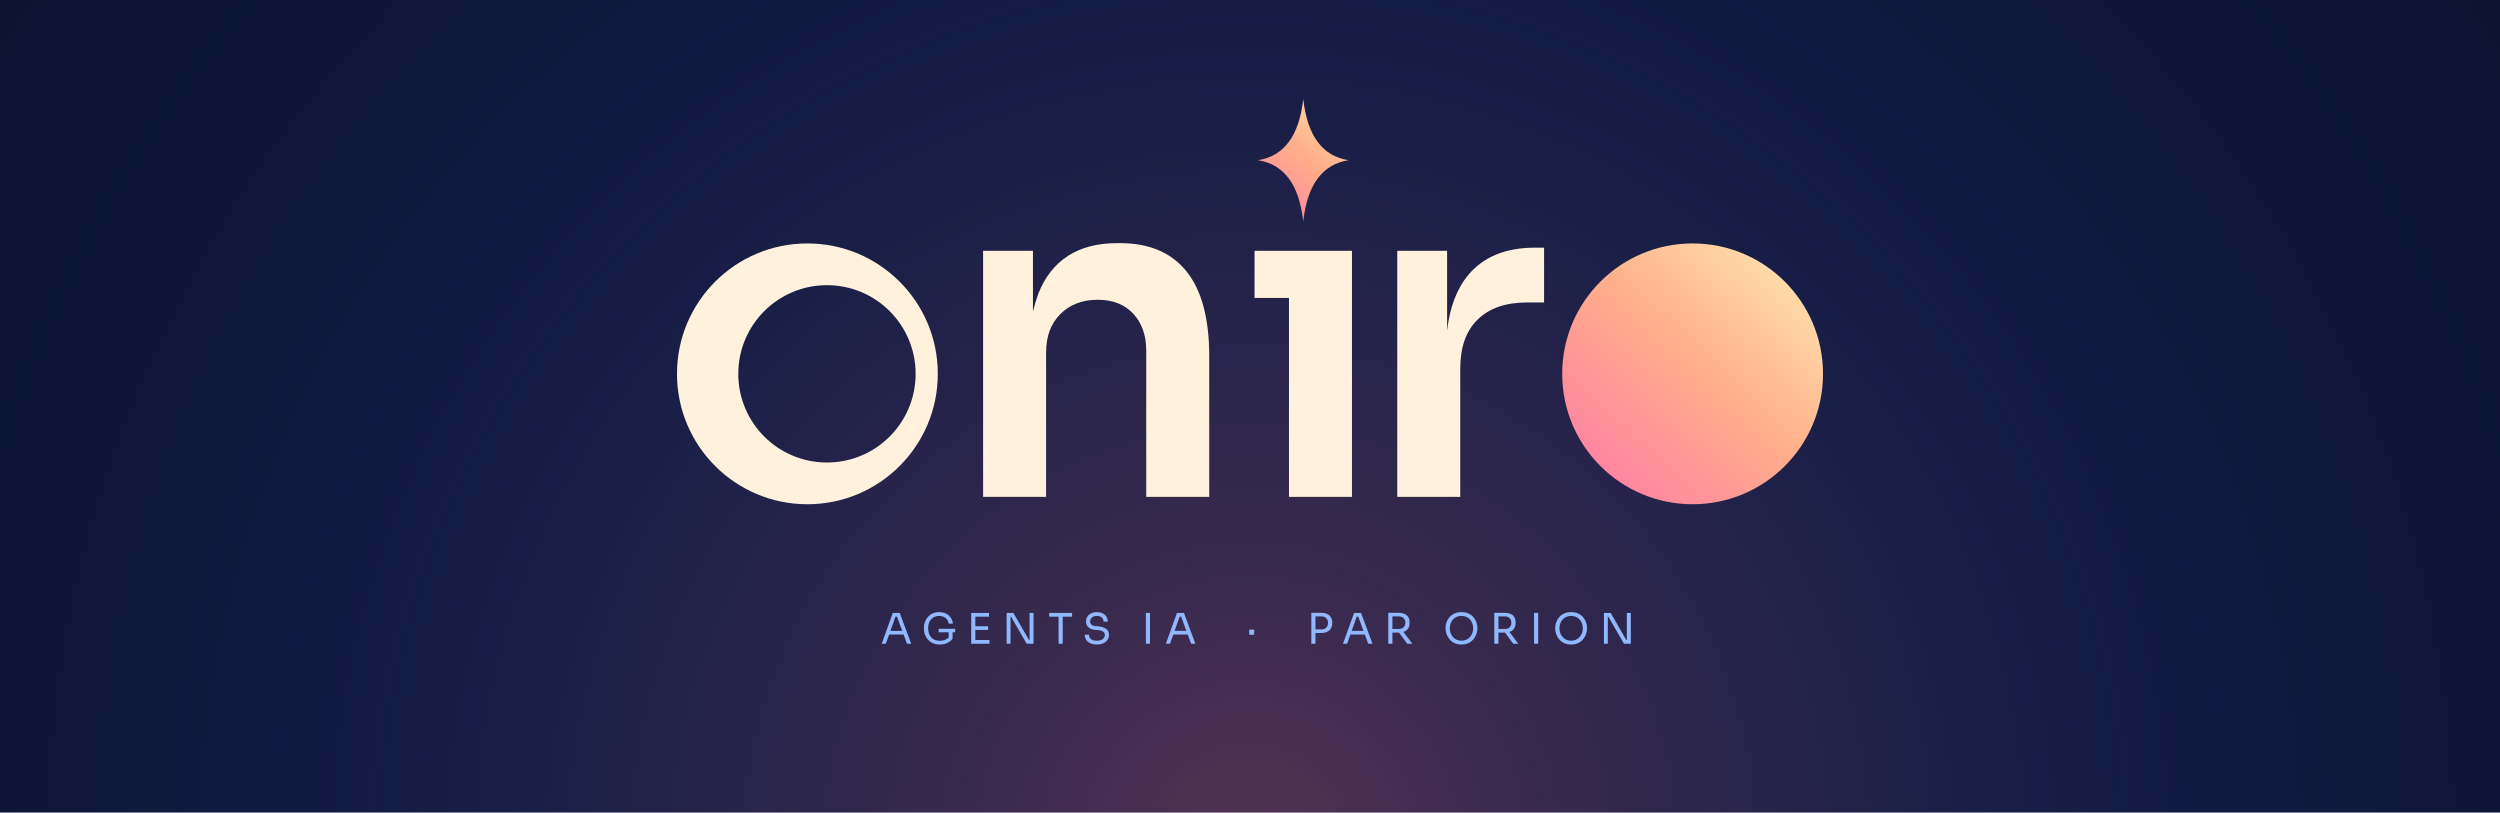
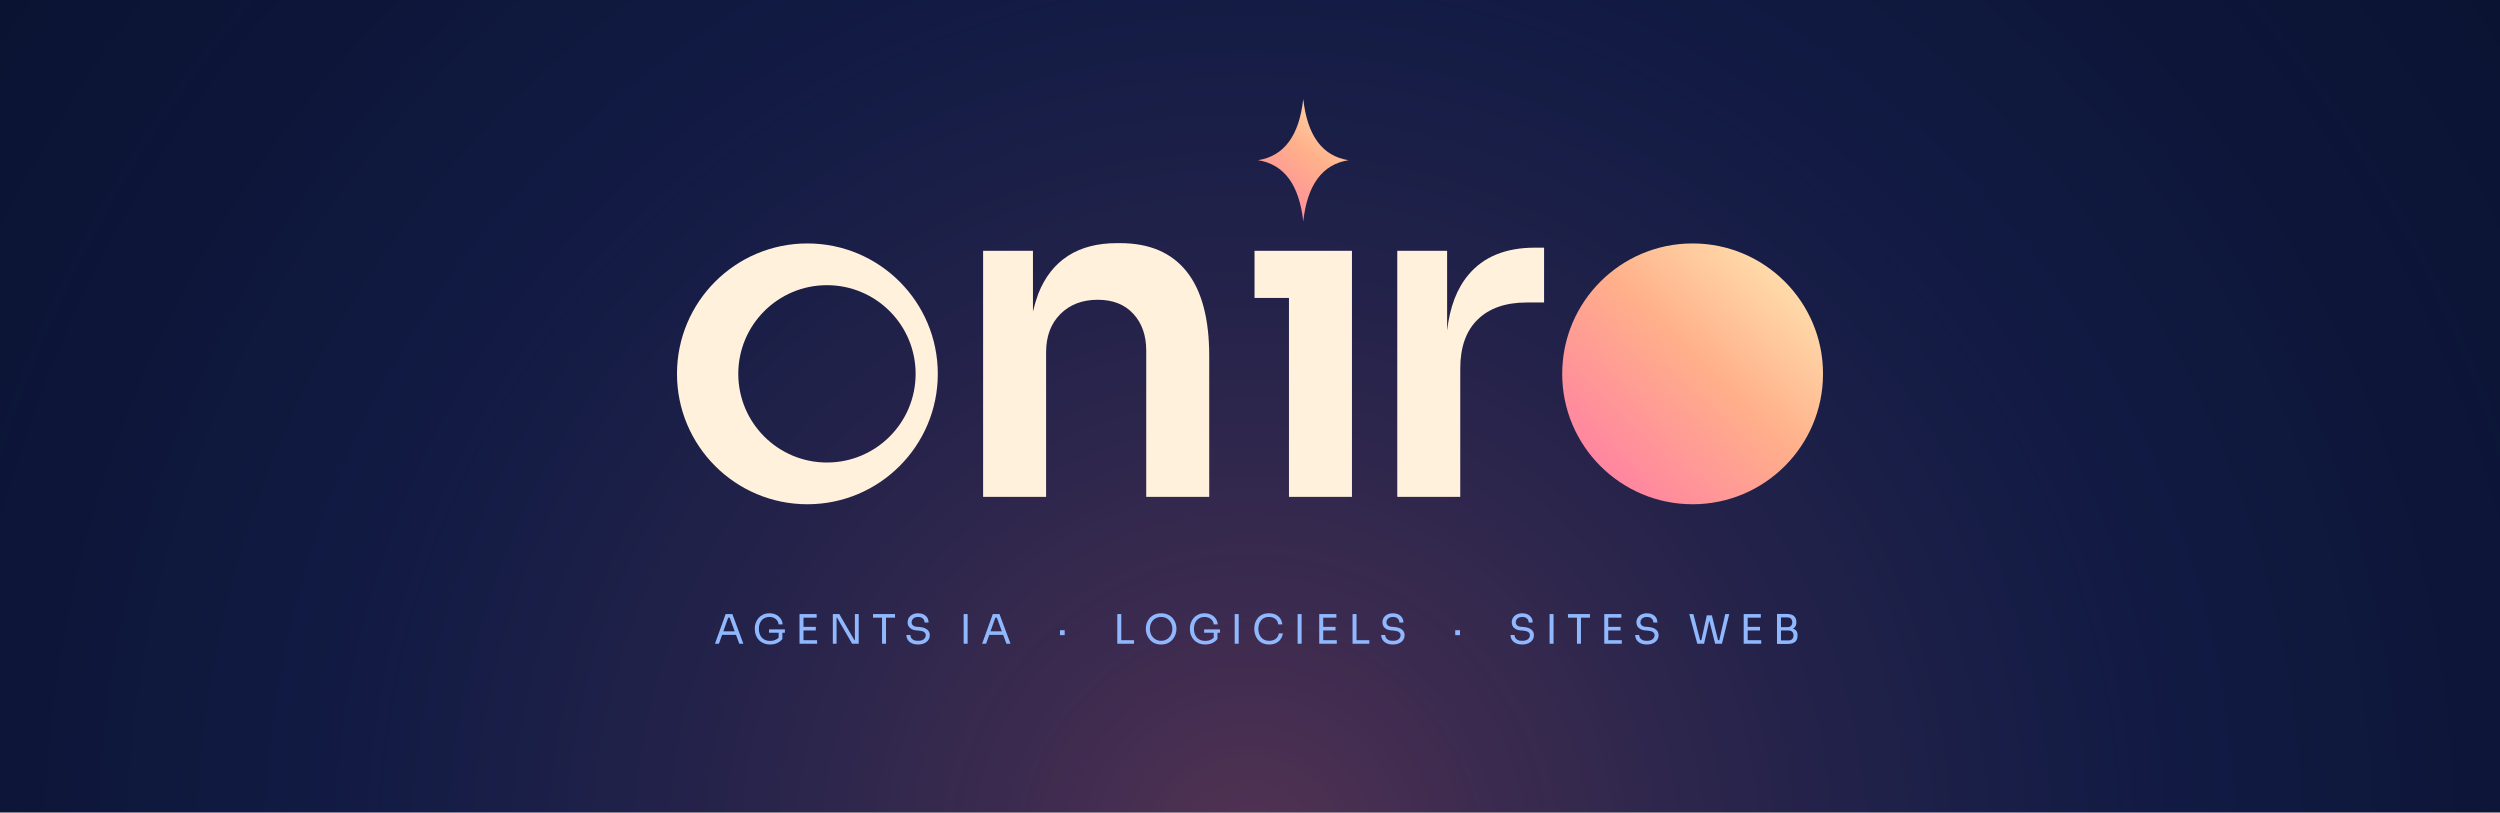
<svg xmlns="http://www.w3.org/2000/svg" viewBox="0 0 1600 520" width="1600" height="520">
  <rect width="1600" height="520" fill="#0a1230" />
  <defs>
    <radialGradient id="nh" gradientUnits="userSpaceOnUse" cx="800" cy="546" r="1200">
      <stop offset="0" stop-color="#ff7fa3" stop-opacity=".30" />
      <stop offset=".5" stop-color="#3b4fb8" stop-opacity=".14" />
      <stop offset="1" stop-color="#0a1230" stop-opacity="0" />
    </radialGradient>
  </defs>
  <rect width="1600" height="520" fill="url(#nh)" />
  <defs>
    <linearGradient id="nw" gradientUnits="userSpaceOnUse" x1="1016.50" y1="310.21" x2="1150.04" y2="168.32">
      <stop offset="0" stop-color="#ff7fa3" />
      <stop offset=".55" stop-color="#ffb08a" />
      <stop offset="1" stop-color="#ffe2b0" />
    </linearGradient>
  </defs>
  <path fill-rule="evenodd" fill="#fff1dc" d="M433.27,239.26a83.46,83.46 0 1 0 166.92,0a83.46,83.46 0 1 0 -166.92,0ZM472.50,239.26a56.75,56.75 0 1 0 113.50,0a56.75,56.75 0 1 0 -113.50,0Z" />
  <path d="M669.50 318L629.19 318L629.19 160.53L661.09 160.53L661.09 199.39Q662.54 193.30 664.57 187.79L664.57 187.79Q670.95 171.84 683.57 163.72Q696.18 155.60 715.03 155.60L715.03 155.60L716.77 155.60Q744.90 155.60 759.40 173.73Q773.90 191.85 773.90 227.81L773.90 227.81L773.90 318L733.59 318L733.59 224.33Q733.59 209.83 725.33 200.84Q717.06 191.85 702.56 191.85L702.56 191.85Q687.77 191.85 678.64 200.99Q669.50 210.12 669.50 225.49L669.50 225.49L669.50 318Z" fill="#fff1dc" />
  <clipPath id="nwi">
    <rect x="800.90" y="159.53" width="66.35" height="161.47" />
  </clipPath>
  <path d="M865.25 318L824.94 318L824.94 190.69L802.90 190.69L802.90 160.53L865.25 160.53L865.25 318ZM839.73 141.68Q827.84 141.68 822.19 135.45Q816.53 129.21 816.53 119.64Q816.53 110.07 822.19 103.98Q827.84 97.89 839.73 97.89Q851.62 97.89 857.13 103.98Q862.64 110.07 862.64 119.64Q862.64 129.21 857.13 135.45Q851.62 141.68 839.73 141.68Z" fill="#fff1dc" clip-path="url(#nwi)" />
  <defs>
    <linearGradient id="nws" gradientUnits="userSpaceOnUse" x1="805.08" y1="140.23" x2="863.08" y2="64.83">
      <stop offset="0" stop-color="#ff7fa3" />
      <stop offset=".55" stop-color="#ffb08a" />
      <stop offset="1" stop-color="#ffe2b0" />
    </linearGradient>
  </defs>
  <path d="M834.08,63.38Q837.99,98.61 863.05,102.53Q837.99,106.45 834.08,141.68Q830.16,106.45 805.10,102.53Q830.16,98.61 834.08,63.38Z" fill="url(#nws)" />
  <path d="M934.56 318L894.25 318L894.25 160.53L926.15 160.53L926.15 211.57Q928.76 188.95 939.78 175.90L939.78 175.90Q954.28 158.50 982.41 158.50L982.41 158.50L988.21 158.50L988.21 193.59L977.19 193.59Q956.89 193.59 945.73 204.47Q934.56 215.34 934.56 235.93L934.56 235.93L934.56 318Z" fill="#fff1dc" />
  <circle cx="1083.27" cy="239.26" r="83.46" fill="url(#nw)" />
-   <path d="M566.93 412L564.28 412L571.38 392.29L575.86 392.29L583.18 412L580.45 412L578.29 406.11L569.03 406.11L566.93 412ZM569.87 403.74L577.40 403.74L574.08 394.67L573.08 394.67L569.87 403.74ZM601.46 412.49L601.46 412.49Q599.16 412.49 597.30 411.73Q595.44 410.97 594.10 409.60Q592.77 408.22 592.04 406.34Q591.31 404.47 591.31 402.25L591.31 402.25L591.31 401.66Q591.31 399.77 591.97 398.00Q592.63 396.23 593.89 394.81Q595.14 393.40 596.95 392.57Q598.76 391.75 601.03 391.75L601.03 391.75Q603.48 391.75 605.40 392.68Q607.32 393.61 608.48 395.27Q609.64 396.93 609.83 399.12L609.83 399.12L607.13 399.12Q606.94 397.47 606.05 396.38Q605.16 395.29 603.85 394.73Q602.54 394.18 601.03 394.18L601.03 394.18Q599.49 394.18 598.19 394.73Q596.90 395.29 595.96 396.31Q595.03 397.34 594.52 398.77Q594.01 400.20 594.01 401.98L594.01 401.98Q594.01 404.01 594.56 405.53Q595.11 407.06 596.11 408.07Q597.11 409.08 598.48 409.60Q599.84 410.11 601.46 410.11L601.46 410.11Q603.75 410.11 605.51 409.17L605.51 409.17Q606.45 408.65 607.16 407.98L607.16 407.98L607.16 404.66L600.76 404.66L600.76 402.44L611.31 402.44L611.31 404.66L609.64 404.66L609.64 408.81Q608.32 410.54 606.24 411.51Q604.16 412.49 601.46 412.49ZM633.24 412L621.57 412L621.57 392.29L632.97 392.29L632.97 394.67L624.22 394.67L624.22 400.80L632.40 400.80L632.40 403.17L624.22 403.17L624.22 409.62L633.24 409.62L633.24 412ZM646.74 412L644.25 412L644.25 392.29L648.57 392.29L658.59 409.62L658.92 409.62L658.92 392.29L661.45 392.29L661.45 412L657.08 412L647.06 394.67L646.74 394.67L646.74 412ZM680.14 412L677.49 412L677.49 394.67L671.50 394.67L671.50 392.29L686.13 392.29L686.13 394.67L680.14 394.67L680.14 412ZM701.98 412.49L701.98 412.49Q699.52 412.49 697.80 411.68Q696.07 410.87 695.15 409.44Q694.23 408.00 694.23 406.19L694.23 406.19L696.88 406.19Q696.88 407.09 697.35 407.98Q697.82 408.87 698.94 409.46Q700.06 410.06 701.98 410.06L701.98 410.06Q703.76 410.06 704.90 409.53Q706.03 409.00 706.57 408.15Q707.11 407.30 707.11 406.30L707.11 406.30Q707.11 405.09 706.06 404.29Q705.00 403.50 702.98 403.31L702.98 403.31L700.79 403.12Q698.17 402.90 696.61 401.50Q695.04 400.09 695.04 397.80L695.04 397.80Q695.04 395.99 695.92 394.64Q696.80 393.29 698.36 392.52Q699.93 391.75 702.01 391.75L702.01 391.75Q704.06 391.75 705.63 392.51Q707.19 393.26 708.07 394.63Q708.95 395.99 708.95 397.88L708.95 397.88L706.30 397.88Q706.30 396.93 705.85 396.10Q705.41 395.26 704.46 394.72Q703.52 394.18 702.01 394.18L702.01 394.18Q700.55 394.18 699.59 394.69Q698.63 395.21 698.16 396.03Q697.69 396.85 697.69 397.80L697.69 397.80Q697.69 398.88 698.52 399.71Q699.36 400.55 701.01 400.69L701.01 400.69L703.20 400.88Q705.22 401.04 706.69 401.73Q708.16 402.42 708.96 403.56Q709.76 404.71 709.76 406.30L709.76 406.30Q709.76 408.11 708.78 409.52Q707.81 410.92 706.06 411.70Q704.30 412.49 701.98 412.49ZM736.00 412L733.35 412L733.35 392.29L736.00 392.29L736.00 412ZM748.80 412L746.15 412L753.25 392.29L757.74 392.29L765.05 412L762.33 412L760.17 406.11L750.90 406.11L748.80 412ZM751.74 403.74L759.27 403.74L755.95 394.67L754.95 394.67L751.74 403.74ZM802.66 406.28L799.53 406.28L799.53 402.98L802.66 402.98L802.66 406.28ZM841.89 412L839.25 412L839.25 392.18L845.27 392.18Q847.70 392.18 849.33 392.95Q850.97 393.72 851.80 395.13Q852.64 396.53 852.64 398.45L852.64 398.45L852.64 398.88Q852.64 400.77 851.80 402.19Q850.97 403.60 849.33 404.37Q847.70 405.14 845.27 405.14L845.27 405.14L841.89 405.14L841.89 412ZM845.76 394.50L841.89 394.50L841.89 402.82L845.76 402.82Q847.16 402.82 848.08 402.27Q849.00 401.71 849.47 400.77Q849.94 399.82 849.94 398.66L849.94 398.66Q849.94 397.47 849.47 396.53Q849.00 395.58 848.08 395.04Q847.16 394.50 845.76 394.50L845.76 394.50ZM862.14 412L859.50 412L866.60 392.29L871.08 392.29L878.40 412L875.67 412L873.51 406.11L864.25 406.11L862.14 412ZM865.09 403.74L872.62 403.74L869.30 394.67L868.30 394.67L865.09 403.74ZM891.14 412L888.50 412L888.50 392.18L894.95 392.18Q897.11 392.18 898.73 392.83Q900.35 393.48 901.24 394.83Q902.13 396.18 902.13 398.31L902.13 398.31L902.13 398.74Q902.13 400.88 901.23 402.23Q900.32 403.58 898.73 404.22L898.73 404.22Q898.43 404.33 898.16 404.41L898.16 404.41L903.89 412L900.67 412L895.35 404.87Q895.17 404.87 894.95 404.87L894.95 404.87L891.14 404.87L891.14 412ZM895.44 394.50L891.14 394.50L891.14 402.52L895.44 402.52Q896.68 402.52 897.57 402.01Q898.46 401.50 898.95 400.59Q899.43 399.69 899.43 398.53Q899.43 397.37 898.95 396.46Q898.46 395.56 897.57 395.03Q896.68 394.50 895.44 394.50L895.44 394.50ZM935.34 412.49L935.34 412.49Q932.70 412.49 930.78 411.54Q928.86 410.60 927.62 409.06Q926.38 407.52 925.77 405.76Q925.16 404.01 925.16 402.39L925.16 402.39L925.16 401.79Q925.16 400.04 925.78 398.26Q926.40 396.48 927.67 395.00Q928.94 393.53 930.85 392.64Q932.75 391.75 935.34 391.75L935.34 391.75Q937.93 391.75 939.84 392.64Q941.74 393.53 943.01 395.00Q944.28 396.48 944.90 398.26Q945.52 400.04 945.52 401.79L945.52 401.79L945.52 402.39Q945.52 404.01 944.91 405.76Q944.31 407.52 943.06 409.06Q941.82 410.60 939.90 411.54Q937.99 412.49 935.34 412.49ZM935.34 410.06L935.34 410.06Q937.07 410.06 938.46 409.41Q939.85 408.76 940.82 407.64Q941.79 406.52 942.31 405.10Q942.82 403.68 942.82 402.12L942.82 402.12Q942.82 400.47 942.31 399.04Q941.79 397.61 940.82 396.52Q939.85 395.42 938.46 394.80Q937.07 394.18 935.34 394.18L935.34 394.18Q933.61 394.18 932.22 394.80Q930.83 395.42 929.86 396.52Q928.89 397.61 928.38 399.04Q927.86 400.47 927.86 402.12L927.86 402.12Q927.86 403.68 928.38 405.10Q928.89 406.52 929.86 407.64Q930.83 408.76 932.22 409.41Q933.61 410.06 935.34 410.06ZM958.99 412L956.35 412L956.35 392.18L962.80 392.18Q964.96 392.18 966.58 392.83Q968.20 393.48 969.09 394.83Q969.98 396.18 969.98 398.31L969.98 398.31L969.98 398.74Q969.98 400.88 969.08 402.23Q968.17 403.58 966.58 404.22L966.58 404.22Q966.28 404.33 966.01 404.41L966.01 404.41L971.74 412L968.52 412L963.21 404.87Q963.02 404.87 962.80 404.87L962.80 404.87L958.99 404.87L958.99 412ZM963.29 394.50L958.99 394.50L958.99 402.52L963.29 402.52Q964.53 402.52 965.42 402.01Q966.31 401.50 966.80 400.59Q967.28 399.69 967.28 398.53Q967.28 397.37 966.80 396.46Q966.31 395.56 965.42 395.03Q964.53 394.50 963.29 394.50L963.29 394.50ZM984.43 412L981.78 412L981.78 392.29L984.43 392.29L984.43 412ZM1005.51 412.49L1005.51 412.49Q1002.87 412.49 1000.95 411.54Q999.03 410.60 997.79 409.06Q996.55 407.52 995.94 405.76Q995.34 404.01 995.34 402.39L995.34 402.39L995.34 401.79Q995.34 400.04 995.96 398.26Q996.58 396.48 997.85 395.00Q999.12 393.53 1001.02 392.64Q1002.92 391.75 1005.51 391.75L1005.51 391.75Q1008.11 391.75 1010.01 392.64Q1011.91 393.53 1013.18 395.00Q1014.45 396.48 1015.07 398.26Q1015.69 400.04 1015.69 401.79L1015.69 401.79L1015.69 402.39Q1015.69 404.01 1015.09 405.76Q1014.48 407.52 1013.24 409.06Q1011.99 410.60 1010.08 411.54Q1008.16 412.49 1005.51 412.49ZM1005.51 410.06L1005.51 410.06Q1007.24 410.06 1008.63 409.41Q1010.02 408.76 1011.00 407.64Q1011.97 406.52 1012.48 405.10Q1012.99 403.68 1012.99 402.12L1012.99 402.12Q1012.99 400.47 1012.48 399.04Q1011.97 397.61 1011.00 396.52Q1010.02 395.42 1008.63 394.80Q1007.24 394.18 1005.51 394.18L1005.51 394.18Q1003.79 394.18 1002.40 394.80Q1001.01 395.42 1000.03 396.52Q999.06 397.61 998.55 399.04Q998.04 400.47 998.04 402.12L998.04 402.12Q998.04 403.68 998.55 405.10Q999.06 406.52 1000.03 407.64Q1001.01 408.76 1002.40 409.41Q1003.79 410.06 1005.51 410.06ZM1029.00 412L1026.52 412L1026.52 392.29L1030.84 392.29L1040.86 409.62L1041.18 409.62L1041.18 392.29L1043.72 392.29L1043.72 412L1039.35 412L1029.33 394.67L1029.00 394.67L1029.00 412Z" fill="#8fb8ff" />
+   <path d="M460.11 412L457.56 412L464.40 393.02L468.72 393.02L475.76 412L473.14 412L471.06 406.33L462.14 406.33L460.11 412ZM462.94 404.04L470.20 404.04L467.00 395.31L466.04 395.31L462.94 404.04ZM492.84 412.47L492.84 412.47Q490.63 412.47 488.84 411.74Q487.05 411.01 485.76 409.69Q484.47 408.36 483.77 406.55Q483.07 404.75 483.07 402.61L483.07 402.61L483.07 402.04Q483.07 400.22 483.71 398.52Q484.34 396.82 485.55 395.45Q486.76 394.09 488.50 393.29Q490.24 392.50 492.43 392.50L492.43 392.50Q494.79 392.50 496.64 393.40Q498.49 394.29 499.60 395.89Q500.72 397.49 500.90 399.60L500.90 399.60L498.30 399.60Q498.12 398.01 497.26 396.96Q496.41 395.91 495.15 395.37Q493.88 394.84 492.43 394.84L492.43 394.84Q490.95 394.84 489.70 395.37Q488.45 395.91 487.55 396.89Q486.66 397.88 486.16 399.26Q485.67 400.64 485.67 402.35L485.67 402.35Q485.67 404.30 486.20 405.77Q486.73 407.24 487.70 408.22Q488.66 409.19 489.97 409.69Q491.28 410.18 492.84 410.18L492.84 410.18Q495.05 410.18 496.74 409.27L496.74 409.27Q497.65 408.78 498.33 408.13L498.33 408.13L498.33 404.93L492.17 404.93L492.17 402.80L502.33 402.80L502.33 404.93L500.72 404.93L500.72 408.93Q499.45 410.60 497.45 411.53Q495.44 412.47 492.84 412.47ZM522.93 412L511.69 412L511.69 393.02L522.67 393.02L522.67 395.31L514.24 395.31L514.24 401.21L522.12 401.21L522.12 403.50L514.24 403.50L514.24 409.71L522.93 409.71L522.93 412ZM535.41 412L533.01 412L533.01 393.02L537.18 393.02L546.82 409.71L547.13 409.71L547.13 393.02L549.58 393.02L549.58 412L545.37 412L535.72 395.31L535.41 395.31L535.41 412ZM567.05 412L564.50 412L564.50 395.31L558.73 395.31L558.73 393.02L572.82 393.02L572.82 395.31L567.05 395.31L567.05 412ZM587.56 412.47L587.56 412.47Q585.20 412.47 583.53 411.69Q581.87 410.91 580.99 409.53Q580.10 408.15 580.10 406.41L580.10 406.41L582.65 406.41Q582.65 407.27 583.10 408.13Q583.56 408.98 584.64 409.56Q585.72 410.13 587.56 410.13L587.56 410.13Q589.28 410.13 590.37 409.62Q591.46 409.11 591.98 408.30Q592.50 407.48 592.50 406.51L592.50 406.51Q592.50 405.34 591.49 404.58Q590.48 403.81 588.52 403.63L588.52 403.63L586.42 403.45Q583.90 403.24 582.39 401.89Q580.88 400.53 580.88 398.32L580.88 398.32Q580.88 396.58 581.73 395.28Q582.57 393.98 584.08 393.24Q585.59 392.50 587.59 392.50L587.59 392.50Q589.56 392.50 591.07 393.23Q592.58 393.96 593.43 395.27Q594.27 396.58 594.27 398.40L594.27 398.40L591.72 398.40Q591.72 397.49 591.29 396.69Q590.87 395.88 589.95 395.36Q589.04 394.84 587.59 394.84L587.59 394.84Q586.18 394.84 585.26 395.33Q584.34 395.83 583.88 396.62Q583.43 397.41 583.43 398.32L583.43 398.32Q583.43 399.36 584.24 400.17Q585.04 400.98 586.63 401.11L586.63 401.11L588.73 401.29Q590.68 401.44 592.10 402.11Q593.52 402.77 594.28 403.88Q595.05 404.98 595.05 406.51L595.05 406.51Q595.05 408.26 594.12 409.61Q593.18 410.96 591.49 411.71Q589.80 412.47 587.56 412.47ZM619.28 412L616.74 412L616.74 393.02L619.28 393.02L619.28 412ZM631.09 412L628.54 412L635.38 393.02L639.69 393.02L646.74 412L644.11 412L642.03 406.33L633.12 406.33L631.09 412ZM633.92 404.04L641.18 404.04L637.98 395.31L637.01 395.31L633.92 404.04ZM681.40 406.49L678.38 406.49L678.38 403.32L681.40 403.32L681.40 406.49ZM725.78 412L715.07 412L715.07 393.02L717.62 393.02L717.62 409.71L725.78 409.71L725.78 412ZM743.12 412.47L743.12 412.47Q740.57 412.47 738.73 411.56Q736.88 410.65 735.69 409.17Q734.49 407.68 733.90 405.99Q733.32 404.30 733.32 402.74L733.32 402.74L733.32 402.17Q733.32 400.48 733.92 398.77Q734.52 397.05 735.74 395.63Q736.96 394.22 738.79 393.36Q740.63 392.50 743.12 392.50L743.12 392.50Q745.62 392.50 747.45 393.36Q749.28 394.22 750.51 395.63Q751.73 397.05 752.33 398.77Q752.92 400.48 752.92 402.17L752.92 402.17L752.92 402.74Q752.92 404.30 752.34 405.99Q751.75 407.68 750.56 409.17Q749.36 410.65 747.52 411.56Q745.67 412.47 743.12 412.47ZM743.12 410.13L743.12 410.13Q744.79 410.13 746.12 409.50Q747.46 408.88 748.40 407.80Q749.34 406.72 749.83 405.36Q750.32 403.99 750.32 402.48L750.32 402.48Q750.32 400.90 749.83 399.52Q749.34 398.14 748.40 397.09Q747.46 396.04 746.12 395.44Q744.79 394.84 743.12 394.84L743.12 394.84Q741.46 394.84 740.12 395.44Q738.78 396.04 737.84 397.09Q736.91 398.14 736.41 399.52Q735.92 400.90 735.92 402.48L735.92 402.48Q735.92 403.99 736.41 405.36Q736.91 406.72 737.84 407.80Q738.78 408.88 740.12 409.50Q741.46 410.13 743.12 410.13ZM771.31 412.47L771.31 412.47Q769.10 412.47 767.30 411.74Q765.51 411.01 764.22 409.69Q762.93 408.36 762.23 406.55Q761.53 404.75 761.53 402.61L761.53 402.61L761.53 402.04Q761.53 400.22 762.17 398.52Q762.80 396.82 764.01 395.45Q765.22 394.09 766.96 393.29Q768.71 392.50 770.89 392.50L770.89 392.50Q773.26 392.50 775.10 393.40Q776.95 394.29 778.07 395.89Q779.18 397.49 779.37 399.60L779.37 399.60L776.77 399.60Q776.58 398.01 775.73 396.96Q774.87 395.91 773.61 395.37Q772.35 394.84 770.89 394.84L770.89 394.84Q769.41 394.84 768.16 395.37Q766.91 395.91 766.01 396.89Q765.12 397.88 764.62 399.26Q764.13 400.64 764.13 402.35L764.13 402.35Q764.13 404.30 764.66 405.77Q765.20 407.24 766.16 408.22Q767.12 409.19 768.43 409.69Q769.75 410.18 771.31 410.18L771.31 410.18Q773.52 410.18 775.21 409.27L775.21 409.27Q776.12 408.78 776.79 408.13L776.79 408.13L776.79 404.93L770.63 404.93L770.63 402.80L780.80 402.80L780.80 404.93L779.18 404.93L779.18 408.93Q777.91 410.60 775.91 411.53Q773.91 412.47 771.31 412.47ZM792.76 412L790.21 412L790.21 393.02L792.76 393.02L792.76 412ZM812.28 412.47L812.28 412.47Q809.68 412.47 807.85 411.56Q806.02 410.65 804.90 409.19Q803.78 407.74 803.26 406.03Q802.74 404.33 802.74 402.74L802.74 402.74L802.74 402.17Q802.74 400.46 803.27 398.74Q803.81 397.02 804.92 395.62Q806.04 394.22 807.84 393.36Q809.63 392.50 812.13 392.50L812.13 392.50Q814.67 392.50 816.49 393.38Q818.31 394.27 819.38 395.85Q820.45 397.44 820.68 399.60L820.68 399.60L818.08 399.60Q817.87 397.99 817.04 396.93Q816.21 395.88 814.95 395.36Q813.69 394.84 812.13 394.84L812.13 394.84Q810.44 394.84 809.16 395.43Q807.89 396.01 807.04 397.06Q806.20 398.12 805.77 399.49Q805.34 400.87 805.34 402.48L805.34 402.48Q805.34 404.02 805.77 405.40Q806.20 406.77 807.07 407.84Q807.94 408.91 809.24 409.52Q810.54 410.13 812.28 410.13L812.28 410.13Q814.73 410.13 816.39 408.91Q818.05 407.68 818.42 405.37L818.42 405.37L821.02 405.37Q820.76 407.32 819.70 408.93Q818.65 410.54 816.79 411.51Q814.93 412.47 812.28 412.47ZM833.03 412L830.48 412L830.48 393.02L833.03 393.02L833.03 412ZM855.55 412L844.31 412L844.31 393.02L855.29 393.02L855.29 395.31L846.86 395.31L846.86 401.21L854.74 401.21L854.74 403.50L846.86 403.50L846.86 409.71L855.55 409.71L855.55 412ZM876.35 412L865.63 412L865.63 393.02L868.18 393.02L868.18 409.71L876.35 409.71L876.35 412ZM891.45 412.47L891.45 412.47Q889.09 412.47 887.42 411.69Q885.76 410.91 884.87 409.53Q883.99 408.15 883.99 406.41L883.99 406.41L886.54 406.41Q886.54 407.27 886.99 408.13Q887.45 408.98 888.53 409.56Q889.61 410.13 891.45 410.13L891.45 410.13Q893.17 410.13 894.26 409.62Q895.35 409.11 895.87 408.30Q896.39 407.48 896.39 406.51L896.39 406.51Q896.39 405.34 895.38 404.58Q894.36 403.81 892.41 403.63L892.41 403.63L890.31 403.45Q887.79 403.24 886.28 401.89Q884.77 400.53 884.77 398.32L884.77 398.32Q884.77 396.58 885.61 395.28Q886.46 393.98 887.97 393.24Q889.48 392.50 891.48 392.50L891.48 392.50Q893.45 392.50 894.96 393.23Q896.47 393.96 897.31 395.27Q898.16 396.58 898.16 398.40L898.16 398.40L895.61 398.40Q895.61 397.49 895.18 396.69Q894.75 395.88 893.84 395.36Q892.93 394.84 891.48 394.84L891.48 394.84Q890.07 394.84 889.15 395.33Q888.23 395.83 887.77 396.62Q887.32 397.41 887.32 398.32L887.32 398.32Q887.32 399.36 888.12 400.17Q888.93 400.98 890.52 401.11L890.52 401.11L892.62 401.29Q894.57 401.44 895.99 402.11Q897.41 402.77 898.17 403.88Q898.94 404.98 898.94 406.51L898.94 406.51Q898.94 408.26 898.00 409.61Q897.07 410.96 895.38 411.71Q893.69 412.47 891.45 412.47ZM934.38 406.49L931.36 406.49L931.36 403.32L934.38 403.32L934.38 406.49ZM974.21 412.47L974.21 412.47Q971.84 412.47 970.18 411.69Q968.52 410.91 967.63 409.53Q966.75 408.15 966.75 406.41L966.75 406.41L969.30 406.41Q969.30 407.27 969.75 408.13Q970.21 408.98 971.28 409.56Q972.36 410.13 974.21 410.13L974.21 410.13Q975.93 410.13 977.02 409.62Q978.11 409.11 978.63 408.30Q979.15 407.48 979.15 406.51L979.15 406.51Q979.15 405.34 978.14 404.58Q977.12 403.81 975.17 403.63L975.17 403.63L973.07 403.45Q970.54 403.24 969.04 401.89Q967.53 400.53 967.53 398.32L967.53 398.32Q967.53 396.58 968.37 395.28Q969.22 393.98 970.73 393.24Q972.23 392.50 974.24 392.50L974.24 392.50Q976.21 392.50 977.72 393.23Q979.23 393.96 980.07 395.27Q980.92 396.58 980.92 398.40L980.92 398.40L978.37 398.40Q978.37 397.49 977.94 396.69Q977.51 395.88 976.60 395.36Q975.69 394.84 974.24 394.84L974.24 394.84Q972.83 394.84 971.91 395.33Q970.99 395.83 970.53 396.62Q970.08 397.41 970.08 398.32L970.08 398.32Q970.08 399.36 970.88 400.17Q971.69 400.98 973.27 401.11L973.27 401.11L975.38 401.29Q977.33 401.44 978.75 402.11Q980.16 402.77 980.93 403.88Q981.70 404.98 981.70 406.51L981.70 406.51Q981.70 408.26 980.76 409.61Q979.83 410.96 978.14 411.71Q976.45 412.47 974.21 412.47ZM994.28 412L991.73 412L991.73 393.02L994.28 393.02L994.28 412ZM1011.81 412L1009.26 412L1009.26 395.31L1003.49 395.31L1003.49 393.02L1017.58 393.02L1017.58 395.31L1011.81 395.31L1011.81 412ZM1037.96 412L1026.73 412L1026.73 393.02L1037.70 393.02L1037.70 395.31L1029.28 395.31L1029.28 401.21L1037.16 401.21L1037.16 403.50L1029.28 403.50L1029.28 409.71L1037.96 409.71L1037.96 412ZM1054.00 412.47L1054.00 412.47Q1051.64 412.47 1049.97 411.69Q1048.31 410.91 1047.43 409.53Q1046.54 408.15 1046.54 406.41L1046.54 406.41L1049.09 406.41Q1049.09 407.27 1049.54 408.13Q1050.00 408.98 1051.08 409.56Q1052.16 410.13 1054.00 410.13L1054.00 410.13Q1055.72 410.13 1056.81 409.62Q1057.90 409.11 1058.42 408.30Q1058.94 407.48 1058.94 406.51L1058.94 406.51Q1058.94 405.34 1057.93 404.58Q1056.92 403.81 1054.97 403.63L1054.97 403.63L1052.86 403.45Q1050.34 403.24 1048.83 401.89Q1047.32 400.53 1047.32 398.32L1047.32 398.32Q1047.32 396.58 1048.17 395.28Q1049.01 393.98 1050.52 393.24Q1052.03 392.50 1054.03 392.50L1054.03 392.50Q1056.01 392.50 1057.51 393.23Q1059.02 393.96 1059.87 395.27Q1060.71 396.58 1060.71 398.40L1060.71 398.40L1058.16 398.40Q1058.16 397.49 1057.73 396.69Q1057.31 395.88 1056.40 395.36Q1055.49 394.84 1054.03 394.84L1054.03 394.84Q1052.63 394.84 1051.70 395.33Q1050.78 395.83 1050.32 396.62Q1049.87 397.41 1049.87 398.32L1049.87 398.32Q1049.87 399.36 1050.68 400.17Q1051.48 400.98 1053.07 401.11L1053.07 401.11L1055.17 401.29Q1057.12 401.44 1058.54 402.11Q1059.96 402.77 1060.72 403.88Q1061.49 404.98 1061.49 406.51L1061.49 406.51Q1061.49 408.26 1060.56 409.61Q1059.62 410.96 1057.93 411.71Q1056.24 412.47 1054.00 412.47ZM1090.61 412L1086.27 412L1081.15 393.02L1083.77 393.02L1088.06 409.71L1088.87 409.71L1092.35 393.80L1095.60 393.80L1099.53 409.71L1100.34 409.71L1104.16 393.02L1106.71 393.02L1102.05 412L1097.68 412L1093.97 397.18L1090.61 412ZM1127.19 412L1115.96 412L1115.96 393.02L1126.93 393.02L1126.93 395.31L1118.51 395.31L1118.51 401.21L1126.39 401.21L1126.39 403.50L1118.51 403.50L1118.51 409.71L1127.19 409.71L1127.19 412ZM1144.25 412.10L1137.28 412.10L1137.28 392.92L1143.47 392.92Q1146.59 392.92 1148.12 394.23Q1149.66 395.54 1149.66 398.01L1149.66 398.01L1149.66 398.38Q1149.66 400.12 1148.88 401.13L1148.88 401.13Q1148.33 401.86 1147.50 402.28L1147.50 402.28Q1148.85 402.72 1149.66 403.73L1149.66 403.73Q1150.44 404.77 1150.44 406.54L1150.44 406.54L1150.44 406.90Q1150.44 408.57 1149.76 409.73Q1149.09 410.88 1147.71 411.49Q1146.33 412.10 1144.25 412.10L1144.25 412.10ZM1144.61 403.50L1139.83 403.50L1139.83 409.87L1144.61 409.87Q1146.15 409.87 1146.99 409.00Q1147.84 408.13 1147.84 406.67L1147.84 406.67Q1147.84 405.19 1147.01 404.34Q1146.17 403.50 1144.61 403.50L1144.61 403.50ZM1143.91 395.15L1139.83 395.15L1139.83 401.37L1143.91 401.37Q1145.52 401.37 1146.29 400.50Q1147.06 399.62 1147.06 398.27L1147.06 398.27Q1147.06 396.89 1146.29 396.02Q1145.52 395.15 1143.91 395.15L1143.91 395.15Z" fill="#8fb8ff" />
</svg>
